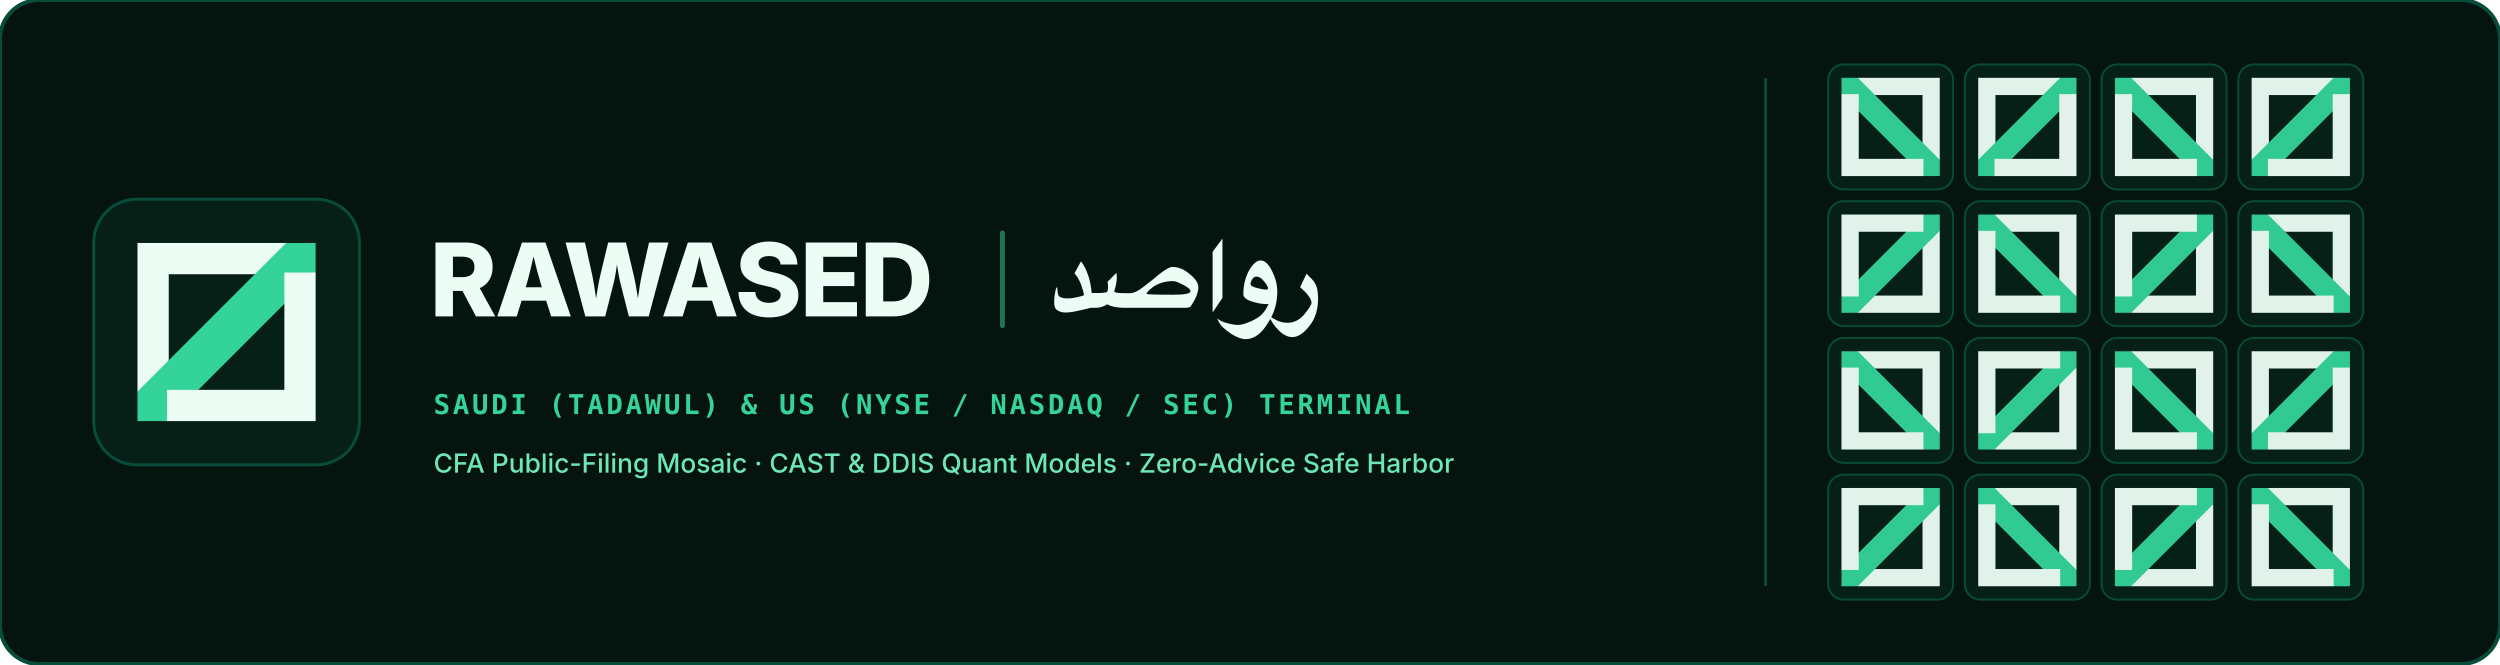
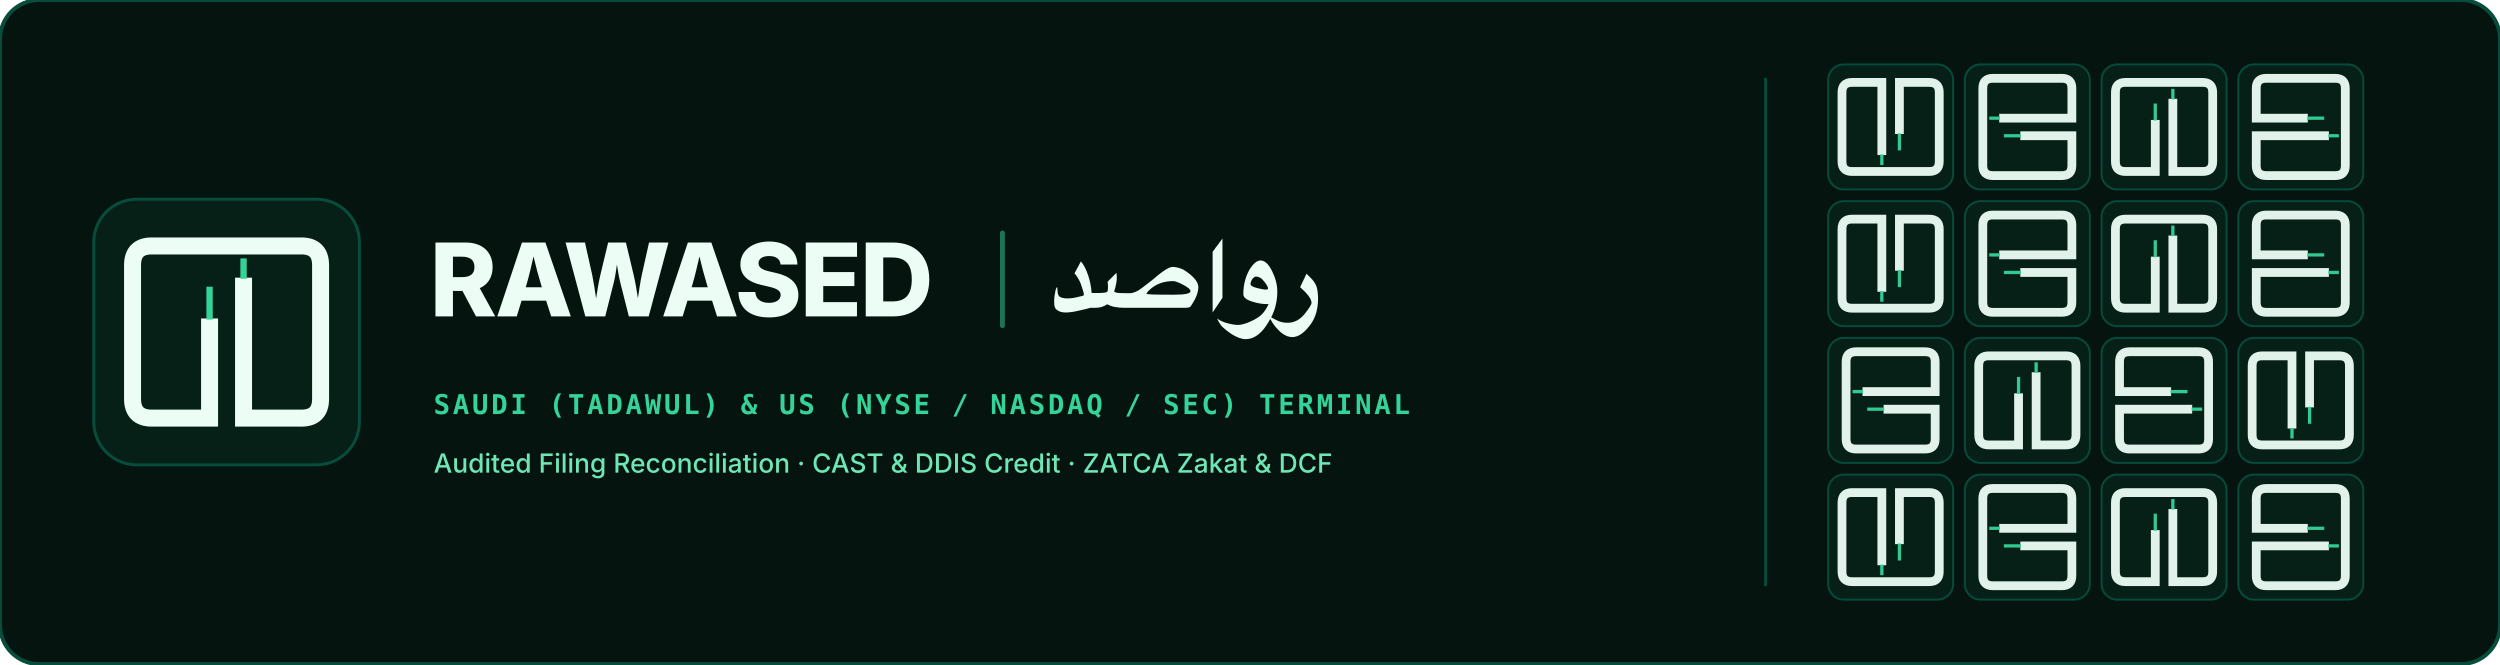
<svg xmlns="http://www.w3.org/2000/svg" viewBox="0 0 1280 340" width="100%" height="100%">
  <defs>
    <clipPath id="text-col-clip">
      <rect x="216" y="0" width="676" height="340" />
    </clipPath>
  </defs>
  <rect x="0" y="0" width="1280" height="340" rx="20" fill="#06140F" stroke="#064E3B" stroke-width="2" />
  <g transform="translate(48, 102)">
    <rect x="0" y="0" width="136" height="136" rx="22" fill="#062017" stroke="#064E3B" stroke-width="1.5" />
    <svg x="10" y="10" width="116" height="116" viewBox="0 0 100 100">
-       <path d="M 10.69 10.69 L 76.26 10.69 L 76.26 24.48 L 24.48 24.48 L 24.48 76.26 L 10.69 76.26 Z" fill="#ECFDF5" />
-       <path d="M 10.69 89.31 L 10.69 76.26 L 76.26 10.69 L 89.31 10.69 L 89.31 23.74 L 23.74 89.31 Z" fill="#34D399" />
-       <path d="M 89.31 89.31 L 23.74 89.31 L 23.74 75.52 L 75.52 75.52 L 75.52 23.74 L 89.31 23.74 Z" fill="#ECFDF5" />
+       <path d="M 42.5 44 V 88 H 17 Q 8.5 88 8.5 79.5 V 20.5 Q 8.5 12 17 12 H 83 Q 91.5 12 91.5 20.5 V 79.5 Q 91.5 88 83 88 H 57.5 V 26" stroke="#ECFDF5" stroke-width="7.5" stroke-linecap="butt" stroke-linejoin="miter" fill="none" />
+       <line x1="42.5" y1="30" x2="42.5" y2="44.5" stroke="#34D399" stroke-width="2.8" stroke-linecap="butt" />
+       <line x1="57.5" y1="17.5" x2="57.5" y2="26.5" stroke="#34D399" stroke-width="2.8" stroke-linecap="butt" />
    </svg>
  </g>
  <g clip-path="url(#text-col-clip)">
    <text x="220" y="162" fill="#ECFDF5" font-family="-apple-system, BlinkMacSystemFont, 'Inter', 'Helvetica Neue', Arial, sans-serif" font-size="52" font-weight="800" letter-spacing="-1">RAWASED</text>
    <rect x="512" y="118" width="2.5" height="50" rx="1.25" fill="#34D399" opacity="0.5" />
    <g transform="translate(536, 160) scale(1.06)">
      <path d="M21.00 -2.24 Q20.43 -2.06 18.49 -1.60 Q16.55 -1.15 14.62 -0.72 Q11.42 -0.00 8.84 -0.00 Q6.15 -0.07 4.72 -1.36 Q3.48 -2.10 3.53 -5.18 Q3.53 -5.56 3.55 -6.41 Q3.57 -7.26 3.89 -9.10 Q4.20 -10.94 4.43 -11.56 Q4.66 -12.18 4.91 -12.18 Q4.95 -12.18 5.00 -12.16 L5.15 -10.49 Q5.22 -8.07 6.40 -7.48 Q8.00 -6.80 9.61 -6.80 Q10.53 -6.80 11.62 -6.88 Q12.70 -6.96 14.44 -7.37 Q17.90 -8.07 17.90 -8.45 Q17.90 -9.58 16.37 -13.90 Q15.01 -17.13 13.34 -18.90 L16.43 -24.68 Q18.40 -22.49 19.96 -17.90 Q21.23 -14.17 21.63 -9.43 L23.40 -9.43 L23.40 -2.26 L21.07 -2.26 Q21.02 -2.24 21.00 -2.24 Z M39.96 -9.31 Q42.65 -9.31 45.98 -11.89 Q48.98 -14.13 50.59 -15.44 Q58.14 -22.02 60.67 -22.02 Q63.09 -22.02 65.94 -20.71 Q73.17 -16.16 73.17 -12.21 Q73.12 -8.34 69.51 -3.01 Q69.08 -2.26 66.57 -2.26 L37.79 -2.26 Q32.05 -2.26 29.16 -3.98 Q26.60 -2.26 23.49 -2.26 L22.04 -2.26 L22.04 -9.43 Q28.66 -9.25 29.16 -10.06 Q29.52 -10.47 29.52 -12.18 Q29.52 -13.97 29.32 -14.83 L33.57 -19.15 Q33.66 -18.74 33.73 -18.08 Q33.79 -17.43 33.77 -16.52 Q33.77 -15.73 33.58 -14.57 Q33.39 -13.40 33.16 -12.48 Q32.93 -11.55 32.73 -10.97 Q32.53 -10.40 32.53 -10.19 Q32.59 -9.90 33.50 -9.61 Q34.40 -9.31 39.96 -9.31 Z M69.37 -10.26 Q69.37 -11.57 65.80 -13.40 Q62.41 -15.17 60.99 -15.17 Q55.45 -15.17 51.29 -12.34 Q48.15 -9.95 48.15 -8.95 Q48.44 -8.84 51.03 -8.71 Q53.62 -8.59 61.32 -8.59 Q69.37 -8.59 69.37 -10.26 Z M84.81 -7.10 L80.06 -0.00 L80.06 -29.32 L84.81 -35.71 Z M111.30 -10.13 Q111.30 -2.06 107.10 4.52 Q102.26 12.88 96.00 12.88 Q93.06 12.88 88.95 10.26 Q86.62 8.63 85.06 7.21 Q83.50 5.79 82.23 2.85 Q84.04 4.34 87.05 5.13 Q90.10 5.99 92.34 6.01 Q94.71 5.99 98.50 4.28 Q102.28 2.58 104.08 0.64 Q105.88 -1.29 107.08 -4.11 Q106.83 -4.09 106.61 -4.08 Q106.40 -4.07 106.19 -4.07 Q102.76 -4.07 98.82 -5.38 Q94.89 -6.69 94.89 -8.84 Q94.89 -15.37 97.83 -20.64 Q100.61 -25.14 103.21 -25.14 Q106.22 -25.14 108.76 -20.04 Q111.30 -14.94 111.30 -10.13 Z M106.83 -11.66 Q106.80 -12.52 105.42 -14.39 Q104.05 -16.25 103.03 -16.81 Q102.01 -17.36 101.08 -17.36 Q100.59 -17.36 100.10 -17.02 Q99.62 -16.68 99.22 -16.14 Q98.82 -15.60 98.60 -14.94 Q98.37 -14.29 98.37 -13.72 Q98.37 -12.61 101.49 -11.83 Q104.61 -11.05 105.58 -11.05 Q106.83 -11.05 106.83 -11.66 Z M130.99 -6.80 Q130.99 0.57 127.62 5.40 Q123.06 11.87 118.56 11.87 Q115.17 11.87 111.88 8.53 Q108.59 5.20 107.41 1.76 L108.63 2.51 Q109.88 3.19 110.84 3.66 Q111.80 4.14 112.70 4.43 Q113.61 4.72 114.57 4.85 Q115.53 4.97 116.77 4.95 Q121.29 4.72 124.56 0.63 Q127.83 -3.46 127.83 -4.70 Q127.78 -7.44 122.33 -12.23 L125.41 -18.74 Q126.79 -17.38 127.89 -16.25 Q129.00 -15.12 129.76 -13.64 Q130.52 -12.16 130.75 -10.26 Q130.99 -8.36 130.99 -6.80 Z" fill="#ECFDF5" />
    </g>
    <text x="222" y="212" fill="#34D399" font-family="'JetBrains Mono', 'SF Mono', Menlo, monospace" font-size="14" font-weight="700" letter-spacing="1.4">SAUDI (TADAWUL) &amp; US (NYSE / NASDAQ / SEC) TERMINAL</text>
-     <text x="222" y="242" fill="#6EE7B7" font-family="-apple-system, BlinkMacSystemFont, 'Inter', sans-serif" font-size="13.5" font-weight="500">CFA Public-Filing Mosaic · CAST &amp; DDIS Quant Models · Zero-Advice Safe Harbor</text>
+     <text x="222" y="242" fill="#6EE7B7" font-family="-apple-system, BlinkMacSystemFont, 'Inter', sans-serif" font-size="13.5" font-weight="500">Audited Filing Reconciliation · CAST &amp; DDIS Credit · ZATCA Zakat &amp; DCF</text>
  </g>
  <line x1="904" y1="40" x2="904" y2="300" stroke="#064E3B" stroke-width="1.5" />
  <g transform="translate(936, 33)" opacity="0.95">
    <g transform="translate(0, 0)">
      <rect x="0" y="0" width="64" height="64" rx="8" fill="#062017" stroke="#064E3B" stroke-width="1" />
-       <svg x="0" y="0" width="64" height="64" viewBox="0 0 100 100">
-         <g transform="rotate(90 50 50)">
-           <path d="M 10.69 10.69 L 76.26 10.69 L 76.26 24.48 L 24.48 24.48 L 24.48 76.26 L 10.69 76.26 Z" fill="#ECFDF5" />
-           <path d="M 10.69 89.31 L 10.69 76.26 L 76.26 10.69 L 89.31 10.69 L 89.31 23.74 L 23.74 89.31 Z" fill="#34D399" />
-           <path d="M 89.31 89.31 L 23.74 89.31 L 23.74 75.52 L 75.52 75.52 L 75.52 23.74 L 89.31 23.74 Z" fill="#ECFDF5" />
+       <svg x="2" y="2" width="60" height="60" viewBox="0 0 100 100">
+         <g transform="rotate(180 50 50)">
+           <path d="M 42.5 44 V 88 H 17 Q 8.5 88 8.5 79.5 V 20.5 Q 8.5 12 17 12 H 83 Q 91.5 12 91.5 20.5 V 79.5 Q 91.5 88 83 88 H 57.5 V 26" stroke="#ECFDF5" stroke-width="7.5" stroke-linecap="butt" stroke-linejoin="miter" fill="none" />
+           <line x1="42.5" y1="30" x2="42.5" y2="44.5" stroke="#34D399" stroke-width="2.8" stroke-linecap="butt" />
+           <line x1="57.5" y1="17.5" x2="57.5" y2="26.5" stroke="#34D399" stroke-width="2.8" stroke-linecap="butt" />
        </g>
      </svg>
    </g>
    <g transform="translate(70, 0)">
      <rect x="0" y="0" width="64" height="64" rx="8" fill="#062017" stroke="#064E3B" stroke-width="1" />
-       <svg x="0" y="0" width="64" height="64" viewBox="0 0 100 100">
-         <g transform="rotate(0 50 50)">
-           <path d="M 10.69 10.69 L 76.26 10.69 L 76.26 24.48 L 24.48 24.48 L 24.48 76.26 L 10.69 76.26 Z" fill="#ECFDF5" />
-           <path d="M 10.69 89.31 L 10.69 76.26 L 76.26 10.69 L 89.31 10.69 L 89.31 23.74 L 23.74 89.31 Z" fill="#34D399" />
-           <path d="M 89.31 89.31 L 23.74 89.31 L 23.74 75.52 L 75.52 75.52 L 75.52 23.74 L 89.31 23.74 Z" fill="#ECFDF5" />
+       <svg x="2" y="2" width="60" height="60" viewBox="0 0 100 100">
+         <g transform="rotate(270 50 50)">
+           <path d="M 42.5 44 V 88 H 17 Q 8.5 88 8.5 79.5 V 20.5 Q 8.5 12 17 12 H 83 Q 91.5 12 91.5 20.5 V 79.5 Q 91.5 88 83 88 H 57.5 V 26" stroke="#ECFDF5" stroke-width="7.5" stroke-linecap="butt" stroke-linejoin="miter" fill="none" />
+           <line x1="42.5" y1="30" x2="42.5" y2="44.5" stroke="#34D399" stroke-width="2.8" stroke-linecap="butt" />
+           <line x1="57.5" y1="17.5" x2="57.5" y2="26.5" stroke="#34D399" stroke-width="2.8" stroke-linecap="butt" />
        </g>
      </svg>
    </g>
    <g transform="translate(140, 0)">
      <rect x="0" y="0" width="64" height="64" rx="8" fill="#062017" stroke="#064E3B" stroke-width="1" />
-       <svg x="0" y="0" width="64" height="64" viewBox="0 0 100 100">
-         <g transform="rotate(90 50 50)">
-           <path d="M 10.69 10.69 L 76.26 10.69 L 76.26 24.48 L 24.48 24.48 L 24.48 76.26 L 10.69 76.26 Z" fill="#ECFDF5" />
-           <path d="M 10.69 89.31 L 10.69 76.26 L 76.26 10.69 L 89.31 10.69 L 89.31 23.74 L 23.74 89.31 Z" fill="#34D399" />
-           <path d="M 89.31 89.31 L 23.74 89.31 L 23.74 75.52 L 75.52 75.52 L 75.52 23.74 L 89.31 23.74 Z" fill="#ECFDF5" />
+       <svg x="2" y="2" width="60" height="60" viewBox="0 0 100 100">
+         <g transform="rotate(0 50 50)">
+           <path d="M 42.5 44 V 88 H 17 Q 8.5 88 8.5 79.5 V 20.5 Q 8.5 12 17 12 H 83 Q 91.5 12 91.5 20.5 V 79.5 Q 91.5 88 83 88 H 57.5 V 26" stroke="#ECFDF5" stroke-width="7.5" stroke-linecap="butt" stroke-linejoin="miter" fill="none" />
+           <line x1="42.5" y1="30" x2="42.5" y2="44.5" stroke="#34D399" stroke-width="2.8" stroke-linecap="butt" />
+           <line x1="57.5" y1="17.5" x2="57.5" y2="26.5" stroke="#34D399" stroke-width="2.8" stroke-linecap="butt" />
        </g>
      </svg>
    </g>
    <g transform="translate(210, 0)">
      <rect x="0" y="0" width="64" height="64" rx="8" fill="#062017" stroke="#064E3B" stroke-width="1" />
-       <svg x="0" y="0" width="64" height="64" viewBox="0 0 100 100">
-         <g transform="rotate(0 50 50)">
-           <path d="M 10.69 10.69 L 76.26 10.69 L 76.26 24.48 L 24.48 24.48 L 24.48 76.26 L 10.69 76.26 Z" fill="#ECFDF5" />
-           <path d="M 10.69 89.31 L 10.69 76.26 L 76.26 10.69 L 89.31 10.69 L 89.31 23.74 L 23.74 89.31 Z" fill="#34D399" />
-           <path d="M 89.31 89.31 L 23.74 89.31 L 23.74 75.52 L 75.52 75.52 L 75.52 23.74 L 89.31 23.74 Z" fill="#ECFDF5" />
+       <svg x="2" y="2" width="60" height="60" viewBox="0 0 100 100">
+         <g transform="rotate(90 50 50)">
+           <path d="M 42.5 44 V 88 H 17 Q 8.5 88 8.5 79.5 V 20.5 Q 8.5 12 17 12 H 83 Q 91.5 12 91.5 20.5 V 79.5 Q 91.5 88 83 88 H 57.5 V 26" stroke="#ECFDF5" stroke-width="7.5" stroke-linecap="butt" stroke-linejoin="miter" fill="none" />
+           <line x1="42.5" y1="30" x2="42.5" y2="44.5" stroke="#34D399" stroke-width="2.8" stroke-linecap="butt" />
+           <line x1="57.5" y1="17.5" x2="57.5" y2="26.5" stroke="#34D399" stroke-width="2.8" stroke-linecap="butt" />
        </g>
      </svg>
    </g>
    <g transform="translate(0, 70)">
      <rect x="0" y="0" width="64" height="64" rx="8" fill="#062017" stroke="#064E3B" stroke-width="1" />
-       <svg x="0" y="0" width="64" height="64" viewBox="0 0 100 100">
+       <svg x="2" y="2" width="60" height="60" viewBox="0 0 100 100">
        <g transform="rotate(180 50 50)">
-           <path d="M 10.69 10.69 L 76.26 10.69 L 76.26 24.48 L 24.48 24.48 L 24.48 76.26 L 10.69 76.26 Z" fill="#ECFDF5" />
-           <path d="M 10.69 89.31 L 10.69 76.26 L 76.26 10.69 L 89.31 10.69 L 89.31 23.74 L 23.74 89.31 Z" fill="#34D399" />
-           <path d="M 89.31 89.31 L 23.74 89.31 L 23.74 75.52 L 75.52 75.52 L 75.52 23.74 L 89.31 23.74 Z" fill="#ECFDF5" />
+           <path d="M 42.5 44 V 88 H 17 Q 8.5 88 8.5 79.5 V 20.5 Q 8.5 12 17 12 H 83 Q 91.5 12 91.5 20.5 V 79.5 Q 91.5 88 83 88 H 57.5 V 26" stroke="#ECFDF5" stroke-width="7.5" stroke-linecap="butt" stroke-linejoin="miter" fill="none" />
+           <line x1="42.5" y1="30" x2="42.5" y2="44.5" stroke="#34D399" stroke-width="2.8" stroke-linecap="butt" />
+           <line x1="57.5" y1="17.5" x2="57.5" y2="26.5" stroke="#34D399" stroke-width="2.8" stroke-linecap="butt" />
        </g>
      </svg>
    </g>
    <g transform="translate(70, 70)">
      <rect x="0" y="0" width="64" height="64" rx="8" fill="#062017" stroke="#064E3B" stroke-width="1" />
-       <svg x="0" y="0" width="64" height="64" viewBox="0 0 100 100">
-         <g transform="rotate(90 50 50)">
-           <path d="M 10.69 10.69 L 76.26 10.69 L 76.26 24.48 L 24.48 24.48 L 24.48 76.26 L 10.69 76.26 Z" fill="#ECFDF5" />
-           <path d="M 10.69 89.31 L 10.69 76.26 L 76.26 10.69 L 89.31 10.69 L 89.31 23.74 L 23.74 89.31 Z" fill="#34D399" />
-           <path d="M 89.31 89.31 L 23.74 89.31 L 23.74 75.52 L 75.52 75.52 L 75.52 23.74 L 89.31 23.74 Z" fill="#ECFDF5" />
+       <svg x="2" y="2" width="60" height="60" viewBox="0 0 100 100">
+         <g transform="rotate(270 50 50)">
+           <path d="M 42.5 44 V 88 H 17 Q 8.5 88 8.5 79.5 V 20.5 Q 8.5 12 17 12 H 83 Q 91.5 12 91.5 20.5 V 79.5 Q 91.5 88 83 88 H 57.5 V 26" stroke="#ECFDF5" stroke-width="7.5" stroke-linecap="butt" stroke-linejoin="miter" fill="none" />
+           <line x1="42.5" y1="30" x2="42.5" y2="44.5" stroke="#34D399" stroke-width="2.8" stroke-linecap="butt" />
+           <line x1="57.5" y1="17.5" x2="57.5" y2="26.5" stroke="#34D399" stroke-width="2.8" stroke-linecap="butt" />
        </g>
      </svg>
    </g>
    <g transform="translate(140, 70)">
      <rect x="0" y="0" width="64" height="64" rx="8" fill="#062017" stroke="#064E3B" stroke-width="1" />
-       <svg x="0" y="0" width="64" height="64" viewBox="0 0 100 100">
-         <g transform="rotate(180 50 50)">
-           <path d="M 10.69 10.69 L 76.26 10.69 L 76.26 24.48 L 24.48 24.48 L 24.48 76.26 L 10.69 76.26 Z" fill="#ECFDF5" />
-           <path d="M 10.69 89.31 L 10.69 76.26 L 76.26 10.69 L 89.31 10.69 L 89.31 23.74 L 23.74 89.31 Z" fill="#34D399" />
-           <path d="M 89.31 89.31 L 23.74 89.31 L 23.74 75.52 L 75.52 75.52 L 75.52 23.74 L 89.31 23.74 Z" fill="#ECFDF5" />
+       <svg x="2" y="2" width="60" height="60" viewBox="0 0 100 100">
+         <g transform="rotate(0 50 50)">
+           <path d="M 42.5 44 V 88 H 17 Q 8.5 88 8.5 79.5 V 20.5 Q 8.5 12 17 12 H 83 Q 91.5 12 91.5 20.5 V 79.5 Q 91.5 88 83 88 H 57.5 V 26" stroke="#ECFDF5" stroke-width="7.5" stroke-linecap="butt" stroke-linejoin="miter" fill="none" />
+           <line x1="42.5" y1="30" x2="42.5" y2="44.5" stroke="#34D399" stroke-width="2.8" stroke-linecap="butt" />
+           <line x1="57.5" y1="17.5" x2="57.5" y2="26.5" stroke="#34D399" stroke-width="2.8" stroke-linecap="butt" />
        </g>
      </svg>
    </g>
    <g transform="translate(210, 70)">
      <rect x="0" y="0" width="64" height="64" rx="8" fill="#062017" stroke="#064E3B" stroke-width="1" />
-       <svg x="0" y="0" width="64" height="64" viewBox="0 0 100 100">
+       <svg x="2" y="2" width="60" height="60" viewBox="0 0 100 100">
        <g transform="rotate(90 50 50)">
-           <path d="M 10.69 10.69 L 76.26 10.69 L 76.26 24.48 L 24.48 24.48 L 24.48 76.26 L 10.69 76.26 Z" fill="#ECFDF5" />
-           <path d="M 10.69 89.31 L 10.69 76.26 L 76.26 10.69 L 89.31 10.69 L 89.31 23.74 L 23.74 89.31 Z" fill="#34D399" />
-           <path d="M 89.31 89.31 L 23.74 89.31 L 23.74 75.52 L 75.52 75.52 L 75.52 23.74 L 89.31 23.74 Z" fill="#ECFDF5" />
+           <path d="M 42.5 44 V 88 H 17 Q 8.5 88 8.5 79.5 V 20.5 Q 8.5 12 17 12 H 83 Q 91.5 12 91.5 20.5 V 79.5 Q 91.5 88 83 88 H 57.5 V 26" stroke="#ECFDF5" stroke-width="7.5" stroke-linecap="butt" stroke-linejoin="miter" fill="none" />
+           <line x1="42.5" y1="30" x2="42.5" y2="44.5" stroke="#34D399" stroke-width="2.8" stroke-linecap="butt" />
+           <line x1="57.5" y1="17.5" x2="57.5" y2="26.5" stroke="#34D399" stroke-width="2.8" stroke-linecap="butt" />
        </g>
      </svg>
    </g>
    <g transform="translate(0, 140)">
      <rect x="0" y="0" width="64" height="64" rx="8" fill="#062017" stroke="#064E3B" stroke-width="1" />
-       <svg x="0" y="0" width="64" height="64" viewBox="0 0 100 100">
-         <g transform="rotate(90 50 50)">
-           <path d="M 10.69 10.69 L 76.26 10.69 L 76.26 24.48 L 24.48 24.48 L 24.48 76.26 L 10.69 76.26 Z" fill="#ECFDF5" />
-           <path d="M 10.69 89.31 L 10.69 76.26 L 76.26 10.69 L 89.31 10.69 L 89.31 23.74 L 23.74 89.31 Z" fill="#34D399" />
-           <path d="M 89.31 89.31 L 23.74 89.31 L 23.74 75.52 L 75.52 75.52 L 75.52 23.74 L 89.31 23.74 Z" fill="#ECFDF5" />
+       <svg x="2" y="2" width="60" height="60" viewBox="0 0 100 100">
+         <g transform="rotate(270 50 50)">
+           <path d="M 42.5 44 V 88 H 17 Q 8.5 88 8.5 79.5 V 20.5 Q 8.5 12 17 12 H 83 Q 91.5 12 91.5 20.5 V 79.5 Q 91.5 88 83 88 H 57.5 V 26" stroke="#ECFDF5" stroke-width="7.5" stroke-linecap="butt" stroke-linejoin="miter" fill="none" />
+           <line x1="42.5" y1="30" x2="42.5" y2="44.5" stroke="#34D399" stroke-width="2.8" stroke-linecap="butt" />
+           <line x1="57.5" y1="17.5" x2="57.5" y2="26.5" stroke="#34D399" stroke-width="2.8" stroke-linecap="butt" />
        </g>
      </svg>
    </g>
    <g transform="translate(70, 140)">
      <rect x="0" y="0" width="64" height="64" rx="8" fill="#062017" stroke="#064E3B" stroke-width="1" />
-       <svg x="0" y="0" width="64" height="64" viewBox="0 0 100 100">
-         <g transform="rotate(180 50 50)">
-           <path d="M 10.69 10.69 L 76.26 10.69 L 76.26 24.48 L 24.48 24.48 L 24.48 76.26 L 10.69 76.26 Z" fill="#ECFDF5" />
-           <path d="M 10.69 89.31 L 10.69 76.26 L 76.26 10.69 L 89.31 10.69 L 89.31 23.74 L 23.74 89.31 Z" fill="#34D399" />
-           <path d="M 89.31 89.31 L 23.74 89.31 L 23.74 75.52 L 75.52 75.52 L 75.52 23.74 L 89.31 23.74 Z" fill="#ECFDF5" />
+       <svg x="2" y="2" width="60" height="60" viewBox="0 0 100 100">
+         <g transform="rotate(0 50 50)">
+           <path d="M 42.5 44 V 88 H 17 Q 8.5 88 8.5 79.5 V 20.5 Q 8.5 12 17 12 H 83 Q 91.5 12 91.5 20.5 V 79.5 Q 91.5 88 83 88 H 57.5 V 26" stroke="#ECFDF5" stroke-width="7.5" stroke-linecap="butt" stroke-linejoin="miter" fill="none" />
+           <line x1="42.5" y1="30" x2="42.5" y2="44.5" stroke="#34D399" stroke-width="2.8" stroke-linecap="butt" />
+           <line x1="57.5" y1="17.5" x2="57.5" y2="26.5" stroke="#34D399" stroke-width="2.8" stroke-linecap="butt" />
        </g>
      </svg>
    </g>
    <g transform="translate(140, 140)">
      <rect x="0" y="0" width="64" height="64" rx="8" fill="#062017" stroke="#064E3B" stroke-width="1" />
-       <svg x="0" y="0" width="64" height="64" viewBox="0 0 100 100">
+       <svg x="2" y="2" width="60" height="60" viewBox="0 0 100 100">
        <g transform="rotate(90 50 50)">
-           <path d="M 10.69 10.69 L 76.26 10.69 L 76.26 24.48 L 24.48 24.48 L 24.48 76.26 L 10.69 76.26 Z" fill="#ECFDF5" />
-           <path d="M 10.69 89.31 L 10.69 76.26 L 76.26 10.69 L 89.31 10.69 L 89.31 23.74 L 23.74 89.31 Z" fill="#34D399" />
-           <path d="M 89.31 89.31 L 23.74 89.31 L 23.74 75.52 L 75.52 75.52 L 75.52 23.74 L 89.31 23.74 Z" fill="#ECFDF5" />
+           <path d="M 42.5 44 V 88 H 17 Q 8.5 88 8.5 79.5 V 20.5 Q 8.5 12 17 12 H 83 Q 91.5 12 91.5 20.5 V 79.5 Q 91.5 88 83 88 H 57.5 V 26" stroke="#ECFDF5" stroke-width="7.5" stroke-linecap="butt" stroke-linejoin="miter" fill="none" />
+           <line x1="42.5" y1="30" x2="42.5" y2="44.5" stroke="#34D399" stroke-width="2.8" stroke-linecap="butt" />
+           <line x1="57.5" y1="17.5" x2="57.5" y2="26.5" stroke="#34D399" stroke-width="2.8" stroke-linecap="butt" />
        </g>
      </svg>
    </g>
    <g transform="translate(210, 140)">
      <rect x="0" y="0" width="64" height="64" rx="8" fill="#062017" stroke="#064E3B" stroke-width="1" />
-       <svg x="0" y="0" width="64" height="64" viewBox="0 0 100 100">
-         <g transform="rotate(0 50 50)">
-           <path d="M 10.69 10.69 L 76.26 10.69 L 76.26 24.48 L 24.48 24.48 L 24.48 76.26 L 10.69 76.26 Z" fill="#ECFDF5" />
-           <path d="M 10.69 89.31 L 10.69 76.26 L 76.26 10.69 L 89.31 10.69 L 89.31 23.74 L 23.74 89.31 Z" fill="#34D399" />
-           <path d="M 89.31 89.31 L 23.74 89.31 L 23.74 75.52 L 75.52 75.52 L 75.52 23.74 L 89.31 23.74 Z" fill="#ECFDF5" />
+       <svg x="2" y="2" width="60" height="60" viewBox="0 0 100 100">
+         <g transform="rotate(180 50 50)">
+           <path d="M 42.5 44 V 88 H 17 Q 8.5 88 8.5 79.5 V 20.5 Q 8.5 12 17 12 H 83 Q 91.5 12 91.5 20.5 V 79.5 Q 91.5 88 83 88 H 57.5 V 26" stroke="#ECFDF5" stroke-width="7.5" stroke-linecap="butt" stroke-linejoin="miter" fill="none" />
+           <line x1="42.5" y1="30" x2="42.5" y2="44.5" stroke="#34D399" stroke-width="2.8" stroke-linecap="butt" />
+           <line x1="57.5" y1="17.5" x2="57.5" y2="26.5" stroke="#34D399" stroke-width="2.8" stroke-linecap="butt" />
        </g>
      </svg>
    </g>
    <g transform="translate(0, 210)">
      <rect x="0" y="0" width="64" height="64" rx="8" fill="#062017" stroke="#064E3B" stroke-width="1" />
-       <svg x="0" y="0" width="64" height="64" viewBox="0 0 100 100">
+       <svg x="2" y="2" width="60" height="60" viewBox="0 0 100 100">
        <g transform="rotate(180 50 50)">
-           <path d="M 10.69 10.69 L 76.26 10.69 L 76.26 24.48 L 24.48 24.48 L 24.48 76.26 L 10.69 76.26 Z" fill="#ECFDF5" />
-           <path d="M 10.69 89.31 L 10.69 76.26 L 76.26 10.69 L 89.31 10.69 L 89.31 23.74 L 23.74 89.31 Z" fill="#34D399" />
-           <path d="M 89.31 89.31 L 23.74 89.31 L 23.74 75.52 L 75.52 75.52 L 75.52 23.74 L 89.31 23.74 Z" fill="#ECFDF5" />
+           <path d="M 42.5 44 V 88 H 17 Q 8.5 88 8.5 79.5 V 20.5 Q 8.5 12 17 12 H 83 Q 91.5 12 91.5 20.5 V 79.5 Q 91.5 88 83 88 H 57.5 V 26" stroke="#ECFDF5" stroke-width="7.5" stroke-linecap="butt" stroke-linejoin="miter" fill="none" />
+           <line x1="42.5" y1="30" x2="42.5" y2="44.5" stroke="#34D399" stroke-width="2.8" stroke-linecap="butt" />
+           <line x1="57.5" y1="17.5" x2="57.5" y2="26.5" stroke="#34D399" stroke-width="2.8" stroke-linecap="butt" />
        </g>
      </svg>
    </g>
    <g transform="translate(70, 210)">
      <rect x="0" y="0" width="64" height="64" rx="8" fill="#062017" stroke="#064E3B" stroke-width="1" />
-       <svg x="0" y="0" width="64" height="64" viewBox="0 0 100 100">
-         <g transform="rotate(90 50 50)">
-           <path d="M 10.69 10.69 L 76.26 10.69 L 76.26 24.48 L 24.48 24.48 L 24.48 76.26 L 10.69 76.26 Z" fill="#ECFDF5" />
-           <path d="M 10.69 89.31 L 10.69 76.26 L 76.26 10.69 L 89.31 10.69 L 89.31 23.74 L 23.74 89.31 Z" fill="#34D399" />
-           <path d="M 89.31 89.31 L 23.74 89.31 L 23.74 75.52 L 75.52 75.52 L 75.52 23.74 L 89.31 23.74 Z" fill="#ECFDF5" />
+       <svg x="2" y="2" width="60" height="60" viewBox="0 0 100 100">
+         <g transform="rotate(270 50 50)">
+           <path d="M 42.5 44 V 88 H 17 Q 8.5 88 8.5 79.5 V 20.5 Q 8.5 12 17 12 H 83 Q 91.5 12 91.5 20.5 V 79.5 Q 91.5 88 83 88 H 57.5 V 26" stroke="#ECFDF5" stroke-width="7.5" stroke-linecap="butt" stroke-linejoin="miter" fill="none" />
+           <line x1="42.5" y1="30" x2="42.5" y2="44.5" stroke="#34D399" stroke-width="2.8" stroke-linecap="butt" />
+           <line x1="57.5" y1="17.5" x2="57.5" y2="26.5" stroke="#34D399" stroke-width="2.8" stroke-linecap="butt" />
        </g>
      </svg>
    </g>
    <g transform="translate(140, 210)">
      <rect x="0" y="0" width="64" height="64" rx="8" fill="#062017" stroke="#064E3B" stroke-width="1" />
-       <svg x="0" y="0" width="64" height="64" viewBox="0 0 100 100">
-         <g transform="rotate(180 50 50)">
-           <path d="M 10.69 10.69 L 76.26 10.69 L 76.26 24.48 L 24.48 24.48 L 24.48 76.26 L 10.69 76.26 Z" fill="#ECFDF5" />
-           <path d="M 10.69 89.31 L 10.69 76.26 L 76.26 10.69 L 89.31 10.69 L 89.31 23.74 L 23.74 89.31 Z" fill="#34D399" />
-           <path d="M 89.31 89.31 L 23.74 89.31 L 23.74 75.52 L 75.52 75.52 L 75.52 23.74 L 89.31 23.74 Z" fill="#ECFDF5" />
+       <svg x="2" y="2" width="60" height="60" viewBox="0 0 100 100">
+         <g transform="rotate(0 50 50)">
+           <path d="M 42.5 44 V 88 H 17 Q 8.5 88 8.5 79.5 V 20.5 Q 8.5 12 17 12 H 83 Q 91.5 12 91.5 20.5 V 79.5 Q 91.5 88 83 88 H 57.5 V 26" stroke="#ECFDF5" stroke-width="7.5" stroke-linecap="butt" stroke-linejoin="miter" fill="none" />
+           <line x1="42.5" y1="30" x2="42.5" y2="44.5" stroke="#34D399" stroke-width="2.8" stroke-linecap="butt" />
+           <line x1="57.5" y1="17.5" x2="57.5" y2="26.5" stroke="#34D399" stroke-width="2.8" stroke-linecap="butt" />
        </g>
      </svg>
    </g>
    <g transform="translate(210, 210)">
      <rect x="0" y="0" width="64" height="64" rx="8" fill="#062017" stroke="#064E3B" stroke-width="1" />
-       <svg x="0" y="0" width="64" height="64" viewBox="0 0 100 100">
+       <svg x="2" y="2" width="60" height="60" viewBox="0 0 100 100">
        <g transform="rotate(90 50 50)">
-           <path d="M 10.69 10.69 L 76.26 10.69 L 76.26 24.48 L 24.48 24.48 L 24.48 76.26 L 10.69 76.26 Z" fill="#ECFDF5" />
-           <path d="M 10.69 89.31 L 10.69 76.26 L 76.26 10.69 L 89.31 10.69 L 89.31 23.74 L 23.74 89.31 Z" fill="#34D399" />
-           <path d="M 89.31 89.31 L 23.74 89.31 L 23.74 75.52 L 75.52 75.52 L 75.52 23.74 L 89.31 23.74 Z" fill="#ECFDF5" />
+           <path d="M 42.5 44 V 88 H 17 Q 8.5 88 8.5 79.5 V 20.5 Q 8.5 12 17 12 H 83 Q 91.5 12 91.5 20.5 V 79.5 Q 91.5 88 83 88 H 57.5 V 26" stroke="#ECFDF5" stroke-width="7.5" stroke-linecap="butt" stroke-linejoin="miter" fill="none" />
+           <line x1="42.5" y1="30" x2="42.5" y2="44.5" stroke="#34D399" stroke-width="2.8" stroke-linecap="butt" />
+           <line x1="57.5" y1="17.5" x2="57.5" y2="26.5" stroke="#34D399" stroke-width="2.8" stroke-linecap="butt" />
        </g>
      </svg>
    </g>
  </g>
</svg>
